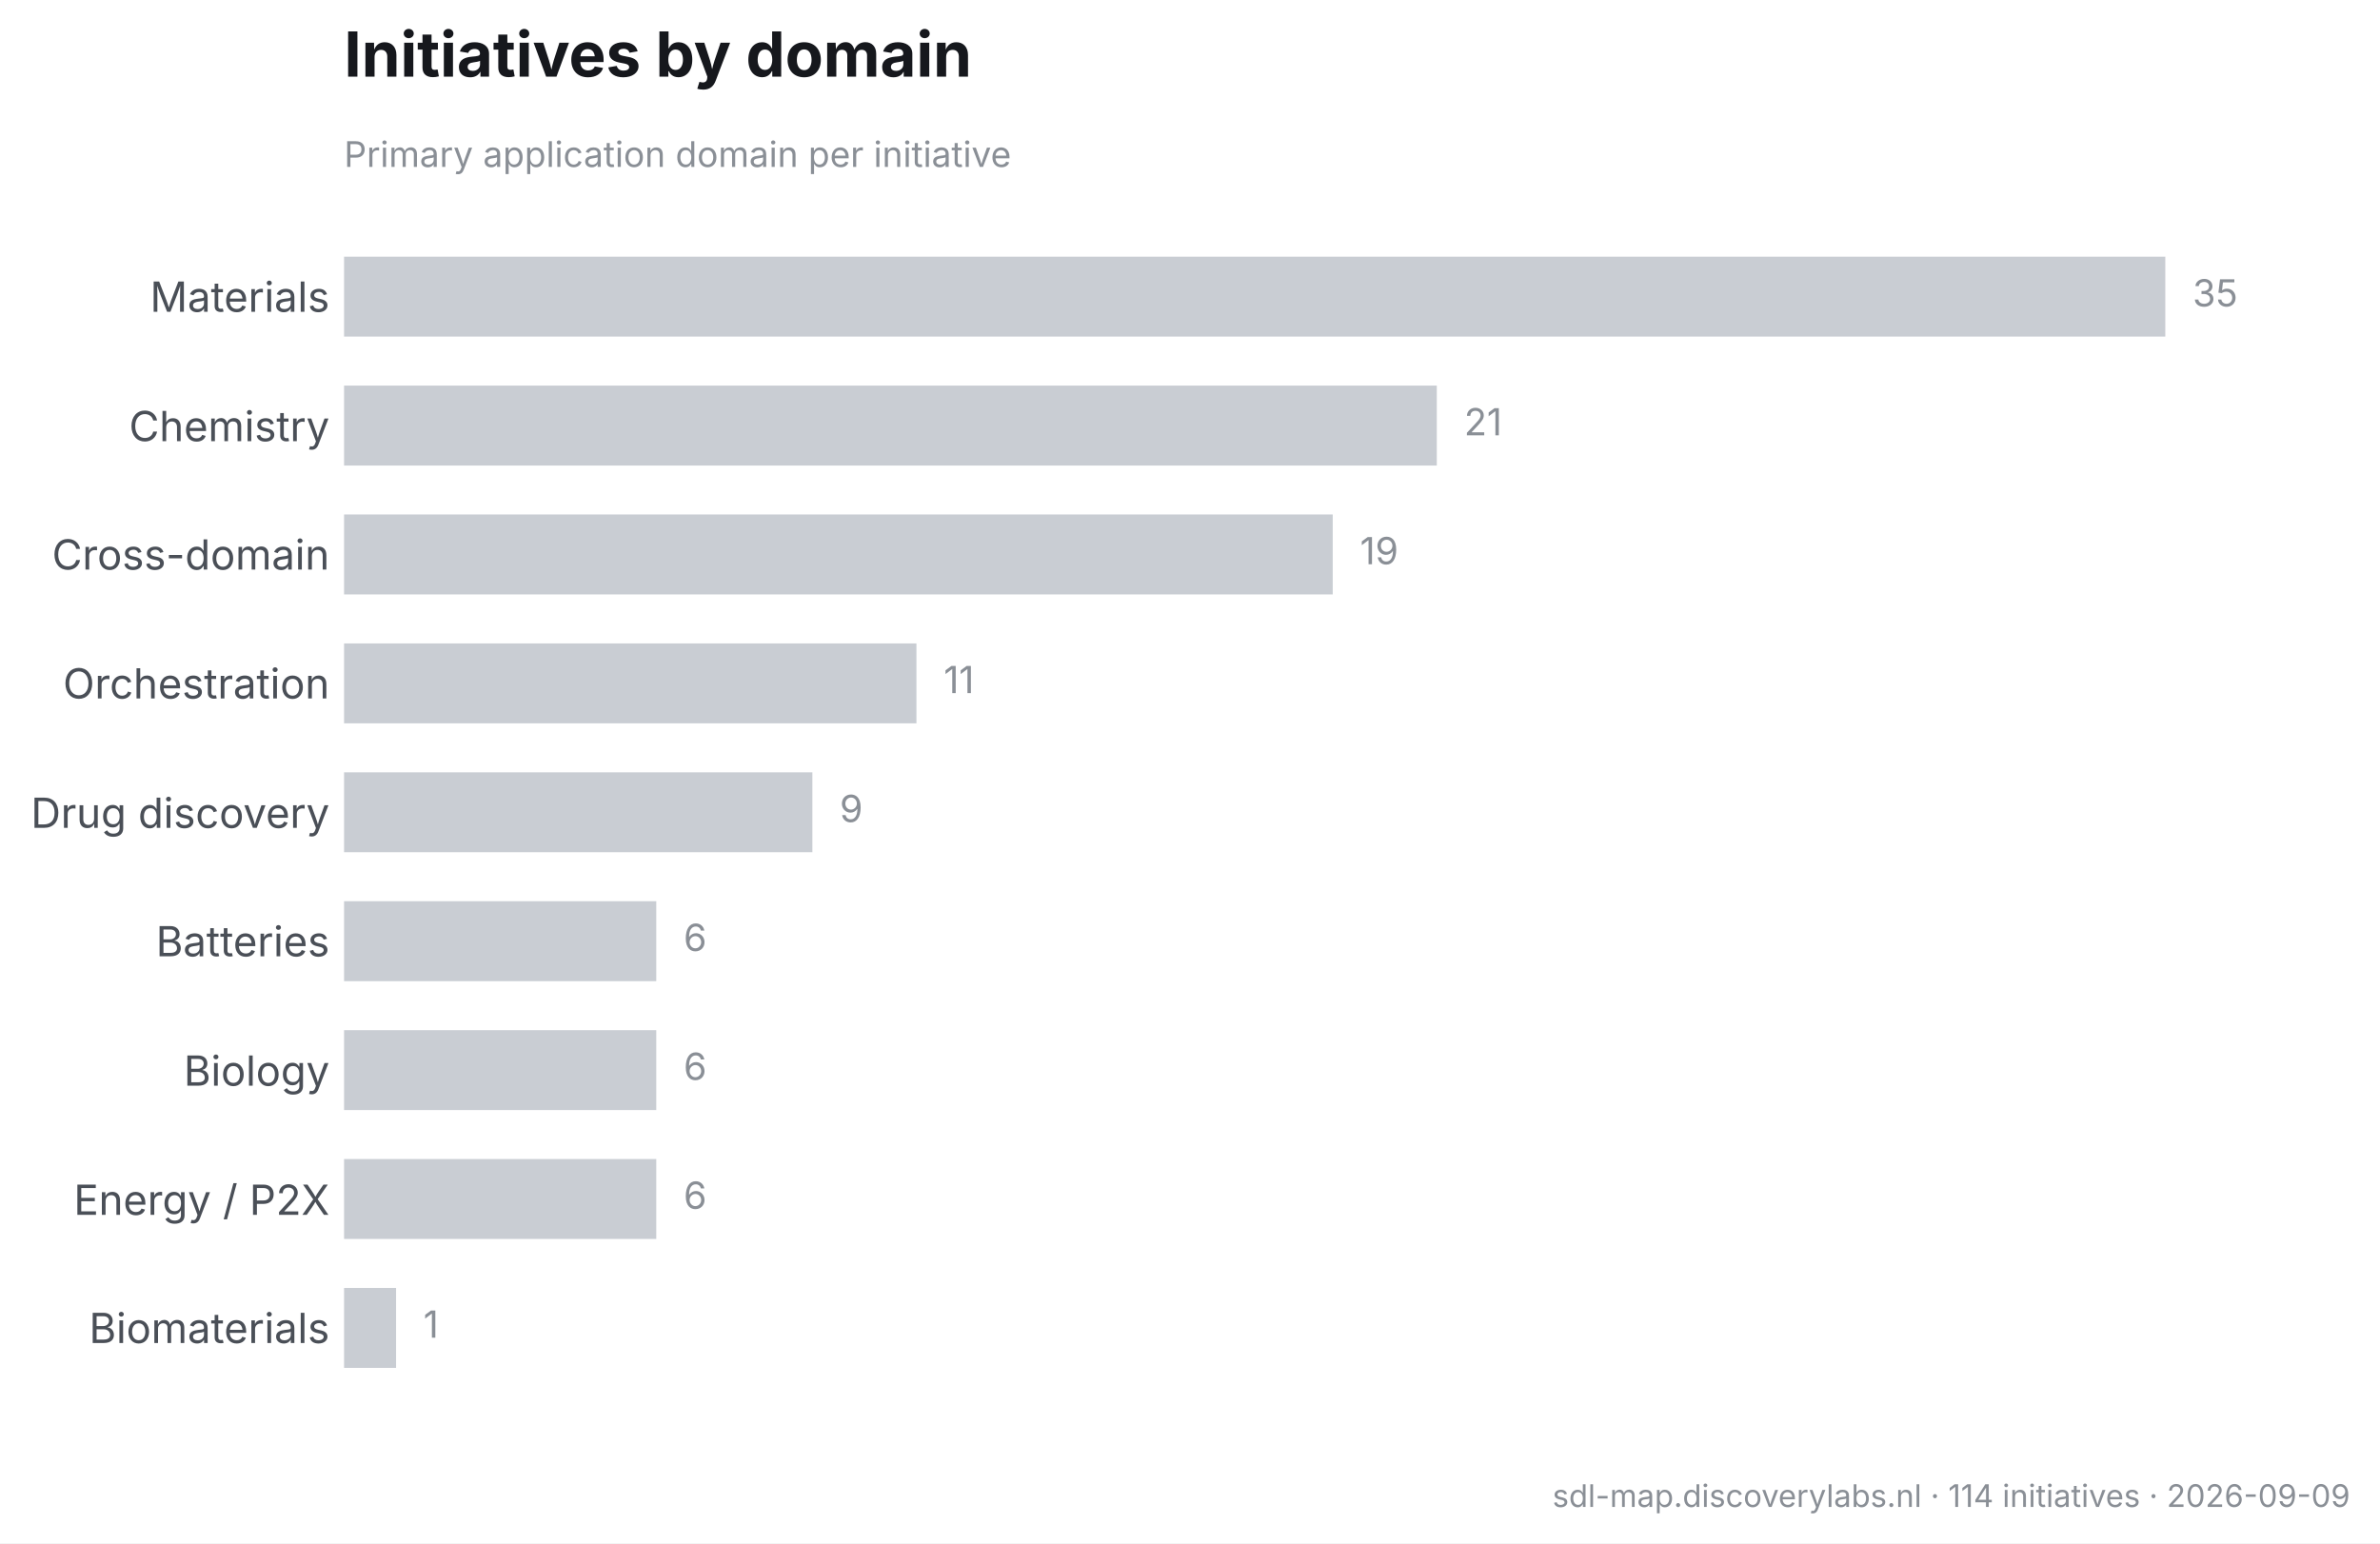
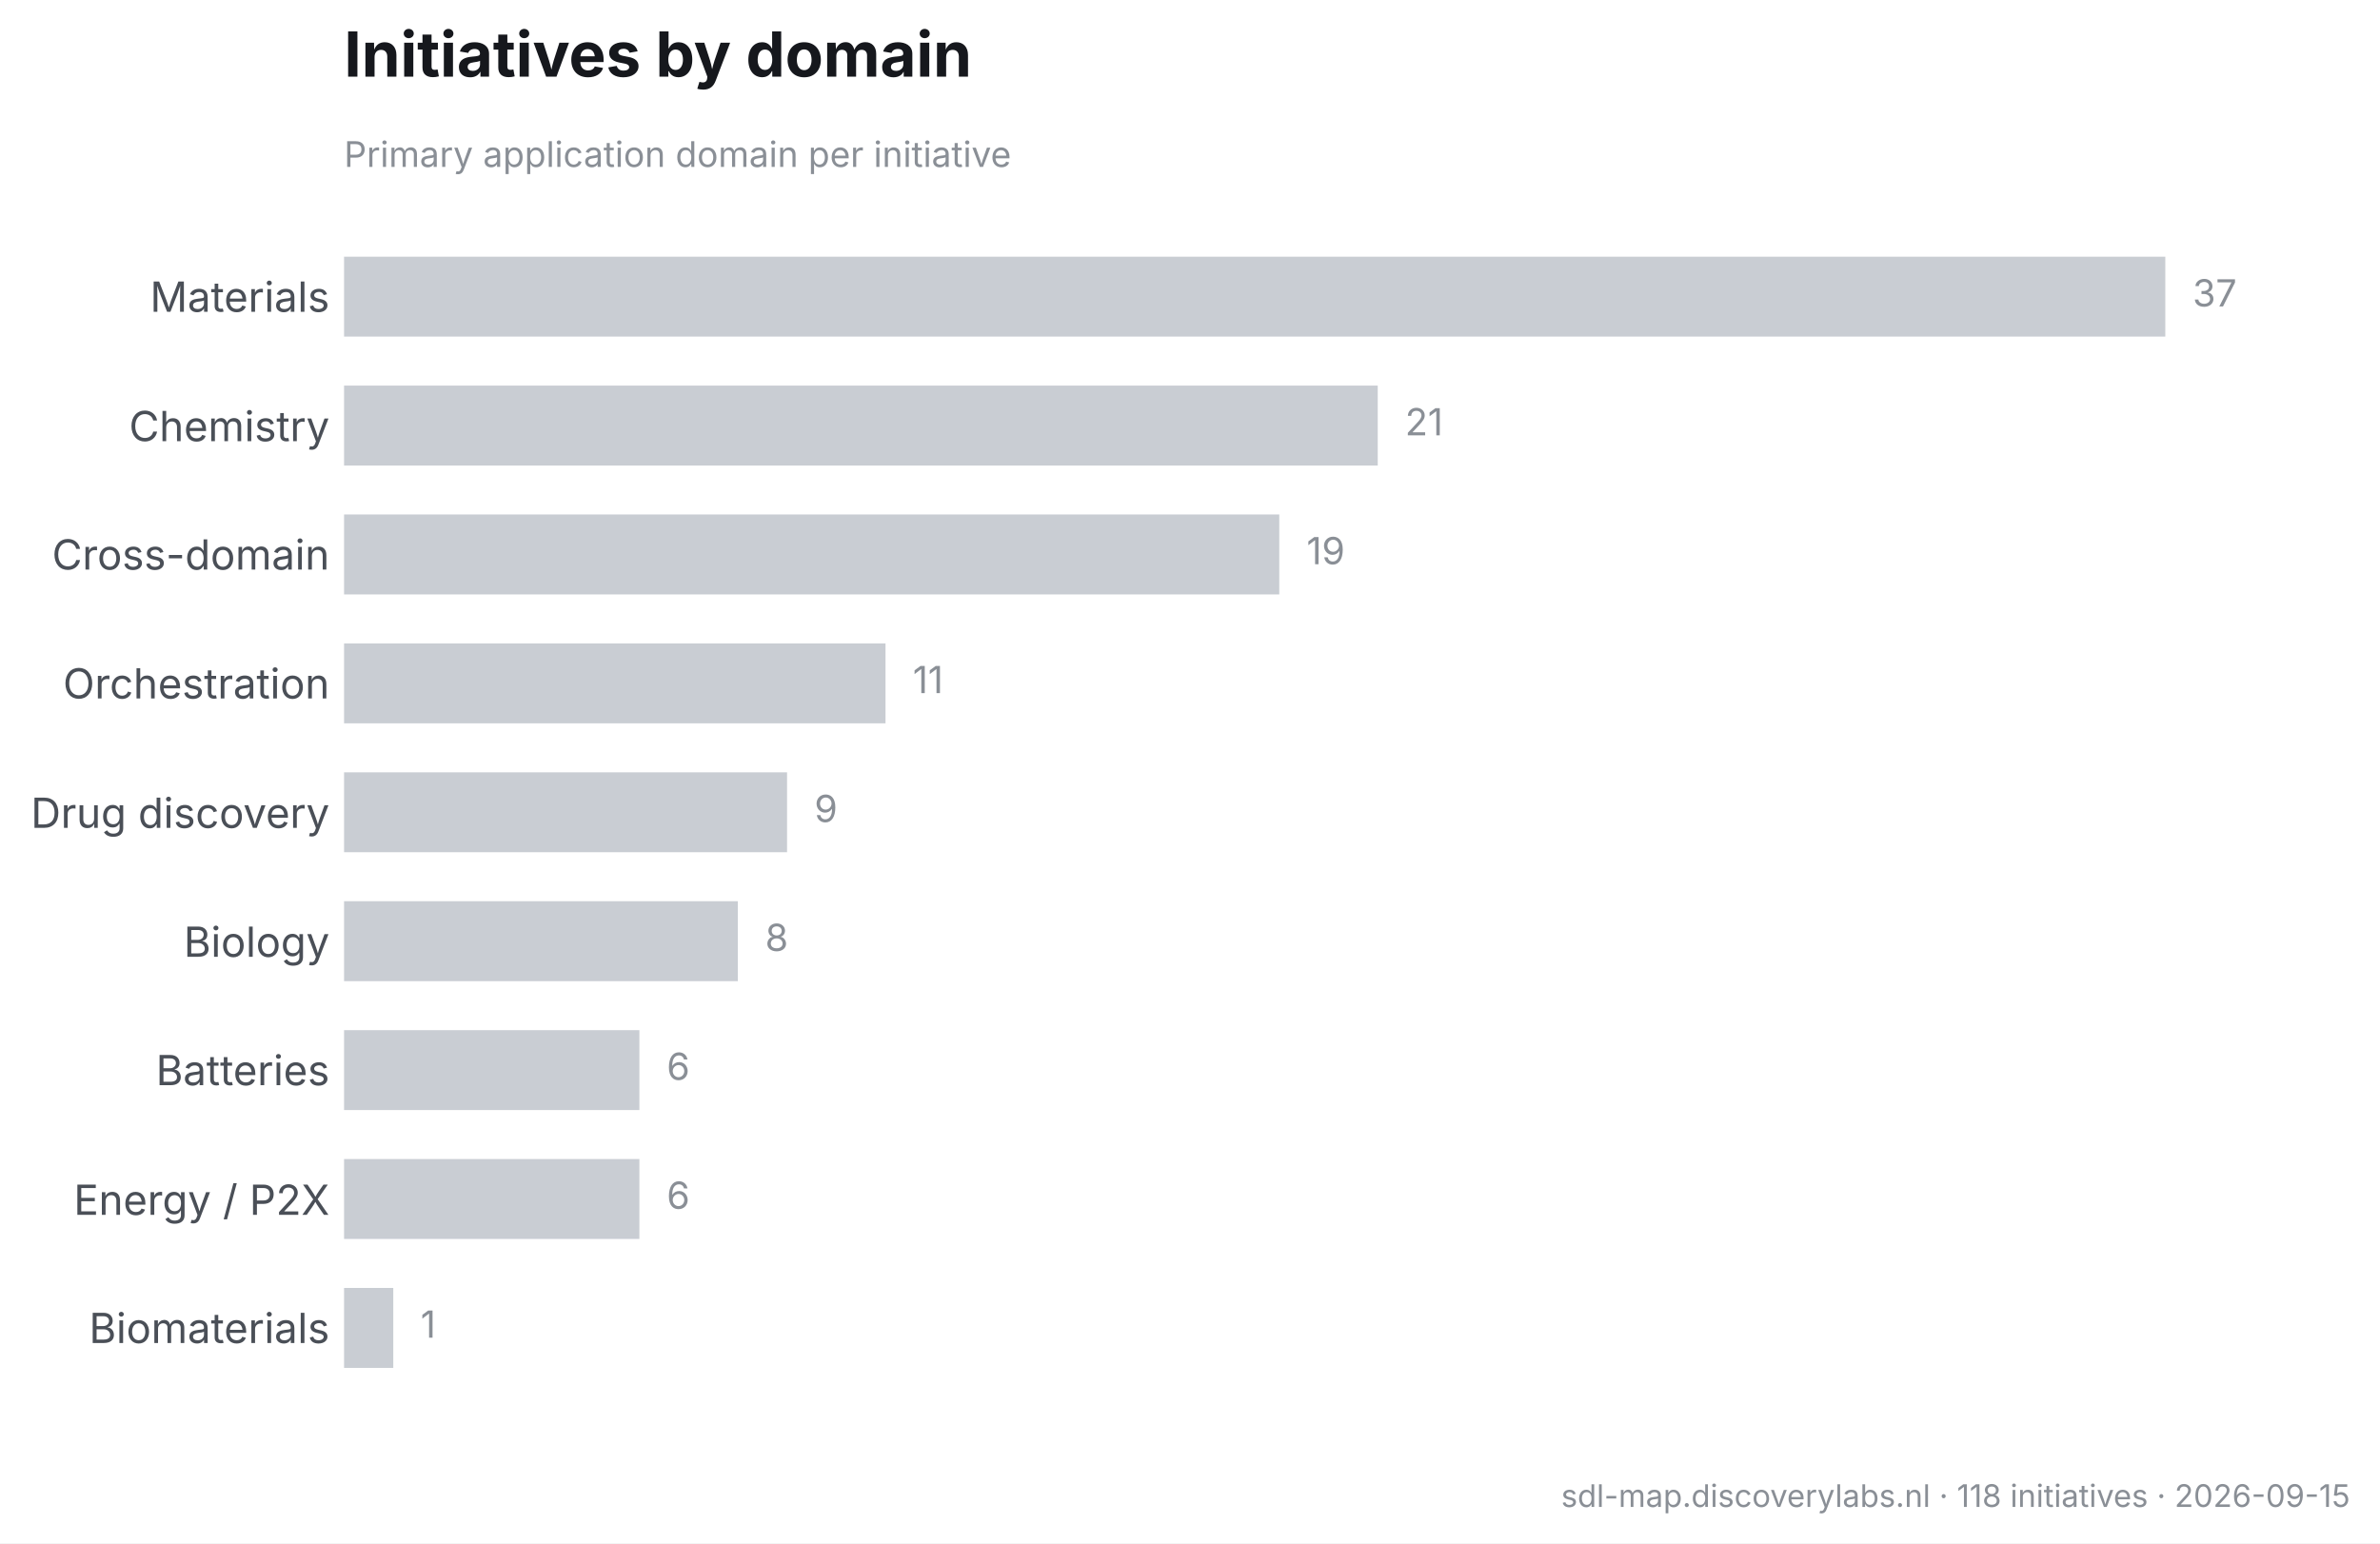
<svg xmlns="http://www.w3.org/2000/svg" width="573.506pt" height="371.916pt" viewBox="0 0 573.506 371.916" version="1.1">
  <defs>
    <style type="text/css">*{stroke-linejoin: round; stroke-linecap: butt}</style>
  </defs>
  <g id="figure_1">
    <g id="patch_1">
      <path d="M 0 371.916  L 573.506 371.916  L 573.506 0  L 0 0  z " style="fill: #ffffff" />
    </g>
    <g id="axes_1">
      <g id="patch_2">
        <path d="M 82.906 343.033  L 561.266 343.033  L 561.266 48.471  L 82.906 48.471  z " style="fill: #ffffff" />
      </g>
      <g id="matplotlib.axis_1" />
      <g id="matplotlib.axis_2">
        <g id="ytick_1">
          <g id="line2d_1" />
          <g id="text_1">
            <text style="font-size: 10px; font-family: 'Inter', 'Helvetica Neue', 'Arial', 'DejaVu Sans', 'Bitstream Vera Sans', 'Computer Modern Sans Serif', 'Lucida Grande', 'Verdana', 'Geneva', 'Lucid', 'Helvetica', 'Avant Garde', sans-serif; text-anchor: end; fill: #4a4f57" x="79.406" y="75.128" transform="rotate(-0 79.40625 75.12801)">Materials</text>
          </g>
        </g>
        <g id="ytick_2">
          <g id="line2d_2" />
          <g id="text_2">
            <text style="font-size: 10px; font-family: 'Inter', 'Helvetica Neue', 'Arial', 'DejaVu Sans', 'Bitstream Vera Sans', 'Computer Modern Sans Serif', 'Lucida Grande', 'Verdana', 'Geneva', 'Lucid', 'Helvetica', 'Avant Garde', sans-serif; text-anchor: end; fill: #4a4f57" x="79.406" y="106.313" transform="rotate(-0 79.40625 106.3129)">Chemistry</text>
          </g>
        </g>
        <g id="ytick_3">
          <g id="line2d_3" />
          <g id="text_3">
            <text style="font-size: 10px; font-family: 'Inter', 'Helvetica Neue', 'Arial', 'DejaVu Sans', 'Bitstream Vera Sans', 'Computer Modern Sans Serif', 'Lucida Grande', 'Verdana', 'Geneva', 'Lucid', 'Helvetica', 'Avant Garde', sans-serif; text-anchor: end; fill: #4a4f57" x="79.406" y="137.259" transform="rotate(-0 79.40625 137.2587)">Cross-domain</text>
          </g>
        </g>
        <g id="ytick_4">
          <g id="line2d_4" />
          <g id="text_4">
            <text style="font-size: 10px; font-family: 'Inter', 'Helvetica Neue', 'Arial', 'DejaVu Sans', 'Bitstream Vera Sans', 'Computer Modern Sans Serif', 'Lucida Grande', 'Verdana', 'Geneva', 'Lucid', 'Helvetica', 'Avant Garde', sans-serif; text-anchor: end; fill: #4a4f57" x="79.406" y="168.324" transform="rotate(-0 79.40625 168.324)">Orchestration</text>
          </g>
        </g>
        <g id="ytick_5">
          <g id="line2d_5" />
          <g id="text_5">
            <text style="font-size: 10px; font-family: 'Inter', 'Helvetica Neue', 'Arial', 'DejaVu Sans', 'Bitstream Vera Sans', 'Computer Modern Sans Serif', 'Lucida Grande', 'Verdana', 'Geneva', 'Lucid', 'Helvetica', 'Avant Garde', sans-serif; text-anchor: end; fill: #4a4f57" x="79.406" y="199.509" transform="rotate(-0 79.40625 199.5089)">Drug discovery</text>
          </g>
        </g>
        <g id="ytick_6">
          <g id="line2d_6" />
          <g id="text_6">
-             <text style="font-size: 10px; font-family: 'Inter', 'Helvetica Neue', 'Arial', 'DejaVu Sans', 'Bitstream Vera Sans', 'Computer Modern Sans Serif', 'Lucida Grande', 'Verdana', 'Geneva', 'Lucid', 'Helvetica', 'Avant Garde', sans-serif; text-anchor: end; fill: #4a4f57" x="79.406" y="230.455" transform="rotate(-0 79.40625 230.4547)">Batteries</text>
+             <text style="font-size: 10px; font-family: 'Inter', 'Helvetica Neue', 'Arial', 'DejaVu Sans', 'Bitstream Vera Sans', 'Computer Modern Sans Serif', 'Lucida Grande', 'Verdana', 'Geneva', 'Lucid', 'Helvetica', 'Avant Garde', sans-serif; text-anchor: end; fill: #4a4f57" x="79.406" y="230.574" transform="rotate(-0 79.40625 230.5743)">Biology</text>
          </g>
        </g>
        <g id="ytick_7">
          <g id="line2d_7" />
          <g id="text_7">
-             <text style="font-size: 10px; font-family: 'Inter', 'Helvetica Neue', 'Arial', 'DejaVu Sans', 'Bitstream Vera Sans', 'Computer Modern Sans Serif', 'Lucida Grande', 'Verdana', 'Geneva', 'Lucid', 'Helvetica', 'Avant Garde', sans-serif; text-anchor: end; fill: #4a4f57" x="79.406" y="261.64" transform="rotate(-0 79.40625 261.6396)">Biology</text>
+             <text style="font-size: 10px; font-family: 'Inter', 'Helvetica Neue', 'Arial', 'DejaVu Sans', 'Bitstream Vera Sans', 'Computer Modern Sans Serif', 'Lucida Grande', 'Verdana', 'Geneva', 'Lucid', 'Helvetica', 'Avant Garde', sans-serif; text-anchor: end; fill: #4a4f57" x="79.406" y="261.52" transform="rotate(-0 79.40625 261.5201)">Batteries</text>
          </g>
        </g>
        <g id="ytick_8">
          <g id="line2d_8" />
          <g id="text_8">
            <text style="font-size: 10px; font-family: 'Inter', 'Helvetica Neue', 'Arial', 'DejaVu Sans', 'Bitstream Vera Sans', 'Computer Modern Sans Serif', 'Lucida Grande', 'Verdana', 'Geneva', 'Lucid', 'Helvetica', 'Avant Garde', sans-serif; text-anchor: end; fill: #4a4f57" x="79.406" y="292.757" transform="rotate(-0 79.40625 292.7565)">Energy / P2X</text>
          </g>
        </g>
        <g id="ytick_9">
          <g id="line2d_9" />
          <g id="text_9">
            <text style="font-size: 10px; font-family: 'Inter', 'Helvetica Neue', 'Arial', 'DejaVu Sans', 'Bitstream Vera Sans', 'Computer Modern Sans Serif', 'Lucida Grande', 'Verdana', 'Geneva', 'Lucid', 'Helvetica', 'Avant Garde', sans-serif; text-anchor: end; fill: #4a4f57" x="79.406" y="323.651" transform="rotate(-0 79.40625 323.6508)">Biomaterials</text>
          </g>
        </g>
      </g>
      <g id="patch_3">
-         <path d="M 82.906 61.86  L 521.769 61.86  L 521.769 81.121  L 82.906 81.121  z " clip-path="url(#p5a5e5da314)" style="fill: #c9cdd3" />
+         <path d="M 82.906 61.86  L 521.769 61.86  L 521.769 81.121  L 82.906 81.121  z " clip-path="url(#pc9c23b1131)" style="fill: #c9cdd3" />
      </g>
      <g id="patch_4">
-         <path d="M 82.906 92.926  L 346.224 92.926  L 346.224 112.186  L 82.906 112.186  z " clip-path="url(#p5a5e5da314)" style="fill: #c9cdd3" />
+         <path d="M 82.906 92.926  L 331.99 92.926  L 331.99 112.186  L 82.906 112.186  z " clip-path="url(#pc9c23b1131)" style="fill: #c9cdd3" />
      </g>
      <g id="patch_5">
-         <path d="M 82.906 123.991  L 321.146 123.991  L 321.146 143.251  L 82.906 143.251  z " clip-path="url(#p5a5e5da314)" style="fill: #c9cdd3" />
+         <path d="M 82.906 123.991  L 308.268 123.991  L 308.268 143.251  L 82.906 143.251  z " clip-path="url(#pc9c23b1131)" style="fill: #c9cdd3" />
      </g>
      <g id="patch_6">
-         <path d="M 82.906 155.056  L 220.834 155.056  L 220.834 174.317  L 82.906 174.317  z " clip-path="url(#p5a5e5da314)" style="fill: #c9cdd3" />
+         <path d="M 82.906 155.056  L 213.379 155.056  L 213.379 174.317  L 82.906 174.317  z " clip-path="url(#pc9c23b1131)" style="fill: #c9cdd3" />
      </g>
      <g id="patch_7">
-         <path d="M 82.906 186.122  L 195.757 186.122  L 195.757 205.382  L 82.906 205.382  z " clip-path="url(#p5a5e5da314)" style="fill: #c9cdd3" />
+         <path d="M 82.906 186.122  L 189.657 186.122  L 189.657 205.382  L 82.906 205.382  z " clip-path="url(#pc9c23b1131)" style="fill: #c9cdd3" />
      </g>
      <g id="patch_8">
-         <path d="M 82.906 217.187  L 158.14 217.187  L 158.14 236.447  L 82.906 236.447  z " clip-path="url(#p5a5e5da314)" style="fill: #c9cdd3" />
+         <path d="M 82.906 217.187  L 177.795 217.187  L 177.795 236.447  L 82.906 236.447  z " clip-path="url(#pc9c23b1131)" style="fill: #c9cdd3" />
      </g>
      <g id="patch_9">
-         <path d="M 82.906 248.252  L 158.14 248.252  L 158.14 267.513  L 82.906 267.513  z " clip-path="url(#p5a5e5da314)" style="fill: #c9cdd3" />
+         <path d="M 82.906 248.252  L 154.073 248.252  L 154.073 267.513  L 82.906 267.513  z " clip-path="url(#pc9c23b1131)" style="fill: #c9cdd3" />
      </g>
      <g id="patch_10">
-         <path d="M 82.906 279.318  L 158.14 279.318  L 158.14 298.578  L 82.906 298.578  z " clip-path="url(#p5a5e5da314)" style="fill: #c9cdd3" />
+         <path d="M 82.906 279.318  L 154.073 279.318  L 154.073 298.578  L 82.906 298.578  z " clip-path="url(#pc9c23b1131)" style="fill: #c9cdd3" />
      </g>
      <g id="patch_11">
-         <path d="M 82.906 310.383  L 95.445 310.383  L 95.445 329.644  L 82.906 329.644  z " clip-path="url(#p5a5e5da314)" style="fill: #c9cdd3" />
+         <path d="M 82.906 310.383  L 94.767 310.383  L 94.767 329.644  L 82.906 329.644  z " clip-path="url(#pc9c23b1131)" style="fill: #c9cdd3" />
      </g>
      <g id="text_10">
-         <text style="font-size: 9px; font-family: 'Inter', 'Helvetica Neue', 'Arial', 'DejaVu Sans', 'Bitstream Vera Sans', 'Computer Modern Sans Serif', 'Lucida Grande', 'Verdana', 'Geneva', 'Lucid', 'Helvetica', 'Avant Garde', sans-serif; text-anchor: start; fill: #8a8f96" x="528.352" y="73.846" transform="rotate(-0 528.3516 73.84598)">35</text>
+         <text style="font-size: 9px; font-family: 'Inter', 'Helvetica Neue', 'Arial', 'DejaVu Sans', 'Bitstream Vera Sans', 'Computer Modern Sans Serif', 'Lucida Grande', 'Verdana', 'Geneva', 'Lucid', 'Helvetica', 'Avant Garde', sans-serif; text-anchor: start; fill: #8a8f96" x="528.352" y="73.846" transform="rotate(-0 528.3516 73.84598)">37</text>
      </g>
      <g id="text_11">
-         <text style="font-size: 9px; font-family: 'Inter', 'Helvetica Neue', 'Arial', 'DejaVu Sans', 'Bitstream Vera Sans', 'Computer Modern Sans Serif', 'Lucida Grande', 'Verdana', 'Geneva', 'Lucid', 'Helvetica', 'Avant Garde', sans-serif; text-anchor: start; fill: #8a8f96" x="352.807" y="104.911" transform="rotate(-0 352.8066 104.9113)">21</text>
+         <text style="font-size: 9px; font-family: 'Inter', 'Helvetica Neue', 'Arial', 'DejaVu Sans', 'Bitstream Vera Sans', 'Computer Modern Sans Serif', 'Lucida Grande', 'Verdana', 'Geneva', 'Lucid', 'Helvetica', 'Avant Garde', sans-serif; text-anchor: start; fill: #8a8f96" x="338.573" y="104.911" transform="rotate(-0 338.5732 104.9113)">21</text>
      </g>
      <g id="text_12">
-         <text style="font-size: 9px; font-family: 'Inter', 'Helvetica Neue', 'Arial', 'DejaVu Sans', 'Bitstream Vera Sans', 'Computer Modern Sans Serif', 'Lucida Grande', 'Verdana', 'Geneva', 'Lucid', 'Helvetica', 'Avant Garde', sans-serif; text-anchor: start; fill: #8a8f96" x="327.729" y="135.977" transform="rotate(-0 327.7288 135.9767)">19</text>
+         <text style="font-size: 9px; font-family: 'Inter', 'Helvetica Neue', 'Arial', 'DejaVu Sans', 'Bitstream Vera Sans', 'Computer Modern Sans Serif', 'Lucida Grande', 'Verdana', 'Geneva', 'Lucid', 'Helvetica', 'Avant Garde', sans-serif; text-anchor: start; fill: #8a8f96" x="314.851" y="135.977" transform="rotate(-0 314.851 135.9767)">19</text>
      </g>
      <g id="text_13">
-         <text style="font-size: 9px; font-family: 'Inter', 'Helvetica Neue', 'Arial', 'DejaVu Sans', 'Bitstream Vera Sans', 'Computer Modern Sans Serif', 'Lucida Grande', 'Verdana', 'Geneva', 'Lucid', 'Helvetica', 'Avant Garde', sans-serif; text-anchor: start; fill: #8a8f96" x="227.417" y="167.042" transform="rotate(-0 227.4174 167.042)">11</text>
+         <text style="font-size: 9px; font-family: 'Inter', 'Helvetica Neue', 'Arial', 'DejaVu Sans', 'Bitstream Vera Sans', 'Computer Modern Sans Serif', 'Lucida Grande', 'Verdana', 'Geneva', 'Lucid', 'Helvetica', 'Avant Garde', sans-serif; text-anchor: start; fill: #8a8f96" x="219.962" y="167.042" transform="rotate(-0 219.9618 167.042)">11</text>
      </g>
      <g id="text_14">
-         <text style="font-size: 9px; font-family: 'Inter', 'Helvetica Neue', 'Arial', 'DejaVu Sans', 'Bitstream Vera Sans', 'Computer Modern Sans Serif', 'Lucida Grande', 'Verdana', 'Geneva', 'Lucid', 'Helvetica', 'Avant Garde', sans-serif; text-anchor: start; fill: #8a8f96" x="202.34" y="198.107" transform="rotate(-0 202.3395 198.1074)">9</text>
+         <text style="font-size: 9px; font-family: 'Inter', 'Helvetica Neue', 'Arial', 'DejaVu Sans', 'Bitstream Vera Sans', 'Computer Modern Sans Serif', 'Lucida Grande', 'Verdana', 'Geneva', 'Lucid', 'Helvetica', 'Avant Garde', sans-serif; text-anchor: start; fill: #8a8f96" x="196.239" y="198.107" transform="rotate(-0 196.2395 198.1074)">9</text>
      </g>
      <g id="text_15">
-         <text style="font-size: 9px; font-family: 'Inter', 'Helvetica Neue', 'Arial', 'DejaVu Sans', 'Bitstream Vera Sans', 'Computer Modern Sans Serif', 'Lucida Grande', 'Verdana', 'Geneva', 'Lucid', 'Helvetica', 'Avant Garde', sans-serif; text-anchor: start; fill: #8a8f96" x="164.723" y="229.173" transform="rotate(-0 164.7227 229.1727)">6</text>
+         <text style="font-size: 9px; font-family: 'Inter', 'Helvetica Neue', 'Arial', 'DejaVu Sans', 'Bitstream Vera Sans', 'Computer Modern Sans Serif', 'Lucida Grande', 'Verdana', 'Geneva', 'Lucid', 'Helvetica', 'Avant Garde', sans-serif; text-anchor: start; fill: #8a8f96" x="184.378" y="229.173" transform="rotate(-0 184.3784 229.1727)">8</text>
      </g>
      <g id="text_16">
-         <text style="font-size: 9px; font-family: 'Inter', 'Helvetica Neue', 'Arial', 'DejaVu Sans', 'Bitstream Vera Sans', 'Computer Modern Sans Serif', 'Lucida Grande', 'Verdana', 'Geneva', 'Lucid', 'Helvetica', 'Avant Garde', sans-serif; text-anchor: start; fill: #8a8f96" x="164.723" y="260.238" transform="rotate(-0 164.7227 260.2381)">6</text>
+         <text style="font-size: 9px; font-family: 'Inter', 'Helvetica Neue', 'Arial', 'DejaVu Sans', 'Bitstream Vera Sans', 'Computer Modern Sans Serif', 'Lucida Grande', 'Verdana', 'Geneva', 'Lucid', 'Helvetica', 'Avant Garde', sans-serif; text-anchor: start; fill: #8a8f96" x="160.656" y="260.238" transform="rotate(-0 160.6561 260.2381)">6</text>
      </g>
      <g id="text_17">
-         <text style="font-size: 9px; font-family: 'Inter', 'Helvetica Neue', 'Arial', 'DejaVu Sans', 'Bitstream Vera Sans', 'Computer Modern Sans Serif', 'Lucida Grande', 'Verdana', 'Geneva', 'Lucid', 'Helvetica', 'Avant Garde', sans-serif; text-anchor: start; fill: #8a8f96" x="164.723" y="291.303" transform="rotate(-0 164.7227 291.3034)">6</text>
+         <text style="font-size: 9px; font-family: 'Inter', 'Helvetica Neue', 'Arial', 'DejaVu Sans', 'Bitstream Vera Sans', 'Computer Modern Sans Serif', 'Lucida Grande', 'Verdana', 'Geneva', 'Lucid', 'Helvetica', 'Avant Garde', sans-serif; text-anchor: start; fill: #8a8f96" x="160.656" y="291.303" transform="rotate(-0 160.6561 291.3034)">6</text>
      </g>
      <g id="text_18">
-         <text style="font-size: 9px; font-family: 'Inter', 'Helvetica Neue', 'Arial', 'DejaVu Sans', 'Bitstream Vera Sans', 'Computer Modern Sans Serif', 'Lucida Grande', 'Verdana', 'Geneva', 'Lucid', 'Helvetica', 'Avant Garde', sans-serif; text-anchor: start; fill: #8a8f96" x="102.028" y="322.369" transform="rotate(-0 102.0281 322.3687)">1</text>
+         <text style="font-size: 9px; font-family: 'Inter', 'Helvetica Neue', 'Arial', 'DejaVu Sans', 'Bitstream Vera Sans', 'Computer Modern Sans Serif', 'Lucida Grande', 'Verdana', 'Geneva', 'Lucid', 'Helvetica', 'Avant Garde', sans-serif; text-anchor: start; fill: #8a8f96" x="101.35" y="322.369" transform="rotate(-0 101.3503 322.3687)">1</text>
      </g>
      <g id="text_19">
        <text style="font-size: 8.5px; font-family: 'Inter', 'Helvetica Neue', 'Arial', 'DejaVu Sans', 'Bitstream Vera Sans', 'Computer Modern Sans Serif', 'Lucida Grande', 'Verdana', 'Geneva', 'Lucid', 'Helvetica', 'Avant Garde', sans-serif; text-anchor: start; fill: #8a8f96" x="82.906" y="40.223" transform="rotate(-0 82.90625 40.223)">Primary application domain per initiative</text>
      </g>
      <g id="text_20">
        <text style="font-weight: 650; font-size: 15px; font-family: 'Inter', 'Helvetica Neue', 'Arial', 'DejaVu Sans', 'Bitstream Vera Sans', 'Computer Modern Sans Serif', 'Lucida Grande', 'Verdana', 'Geneva', 'Lucid', 'Helvetica', 'Avant Garde', sans-serif; text-anchor: start; fill: #16181d" x="82.906" y="18.471" transform="rotate(-0 82.90625 18.47109)">Initiatives by domain</text>
      </g>
    </g>
    <g id="text_21">
-       <text style="font-size: 7.5px; font-family: 'Inter', 'Helvetica Neue', 'Arial', 'DejaVu Sans', 'Bitstream Vera Sans', 'Computer Modern Sans Serif', 'Lucida Grande', 'Verdana', 'Geneva', 'Lucid', 'Helvetica', 'Avant Garde', sans-serif; text-anchor: end; fill: #8a8f96" x="566.306" y="363.157" transform="rotate(-0 566.3062 363.1567)">sdl-map.discoverylabs.nl · 114 initiatives · 2026-09-09</text>
+       <text style="font-size: 7.5px; font-family: 'Inter', 'Helvetica Neue', 'Arial', 'DejaVu Sans', 'Bitstream Vera Sans', 'Computer Modern Sans Serif', 'Lucida Grande', 'Verdana', 'Geneva', 'Lucid', 'Helvetica', 'Avant Garde', sans-serif; text-anchor: end; fill: #8a8f96" x="566.306" y="363.157" transform="rotate(-0 566.3062 363.1567)">sdl-map.discoverylabs.nl · 118 initiatives · 2026-09-15</text>
    </g>
  </g>
  <defs>
-     <clipPath id="p5a5e5da314">
+     <clipPath id="pc9c23b1131">
      <rect x="82.906" y="48.471" width="478.36" height="294.562" />
    </clipPath>
  </defs>
</svg>
